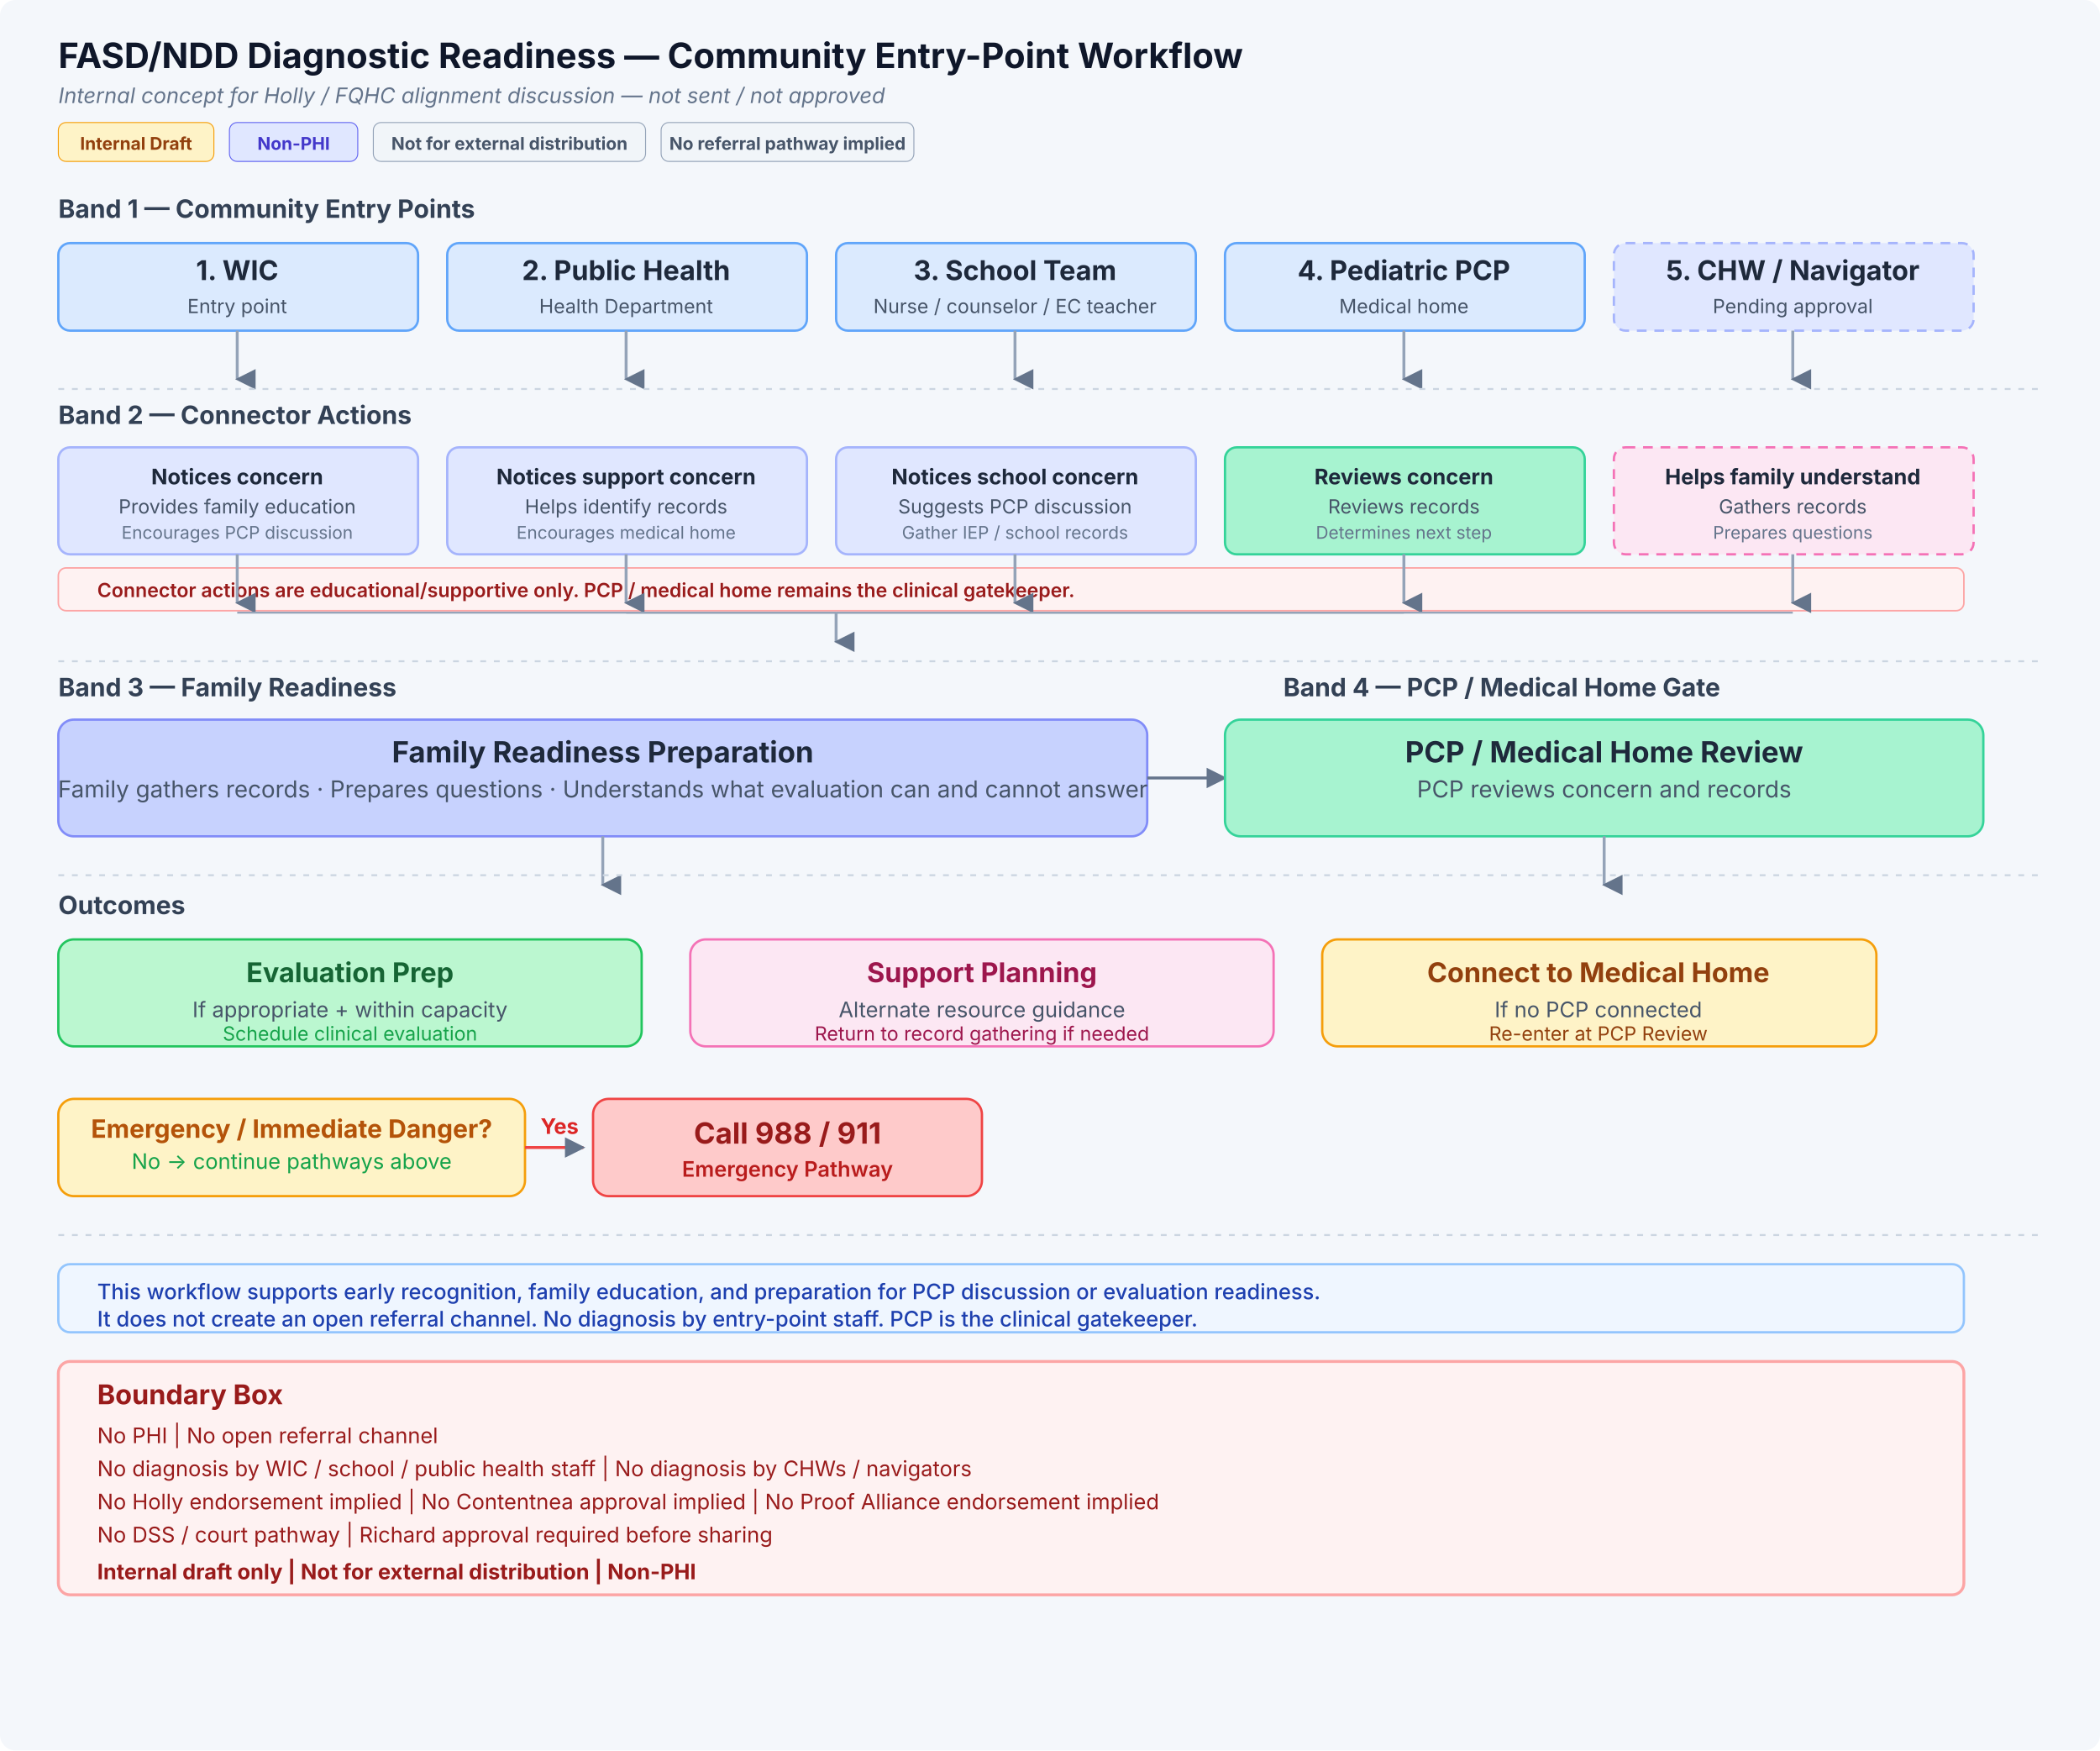
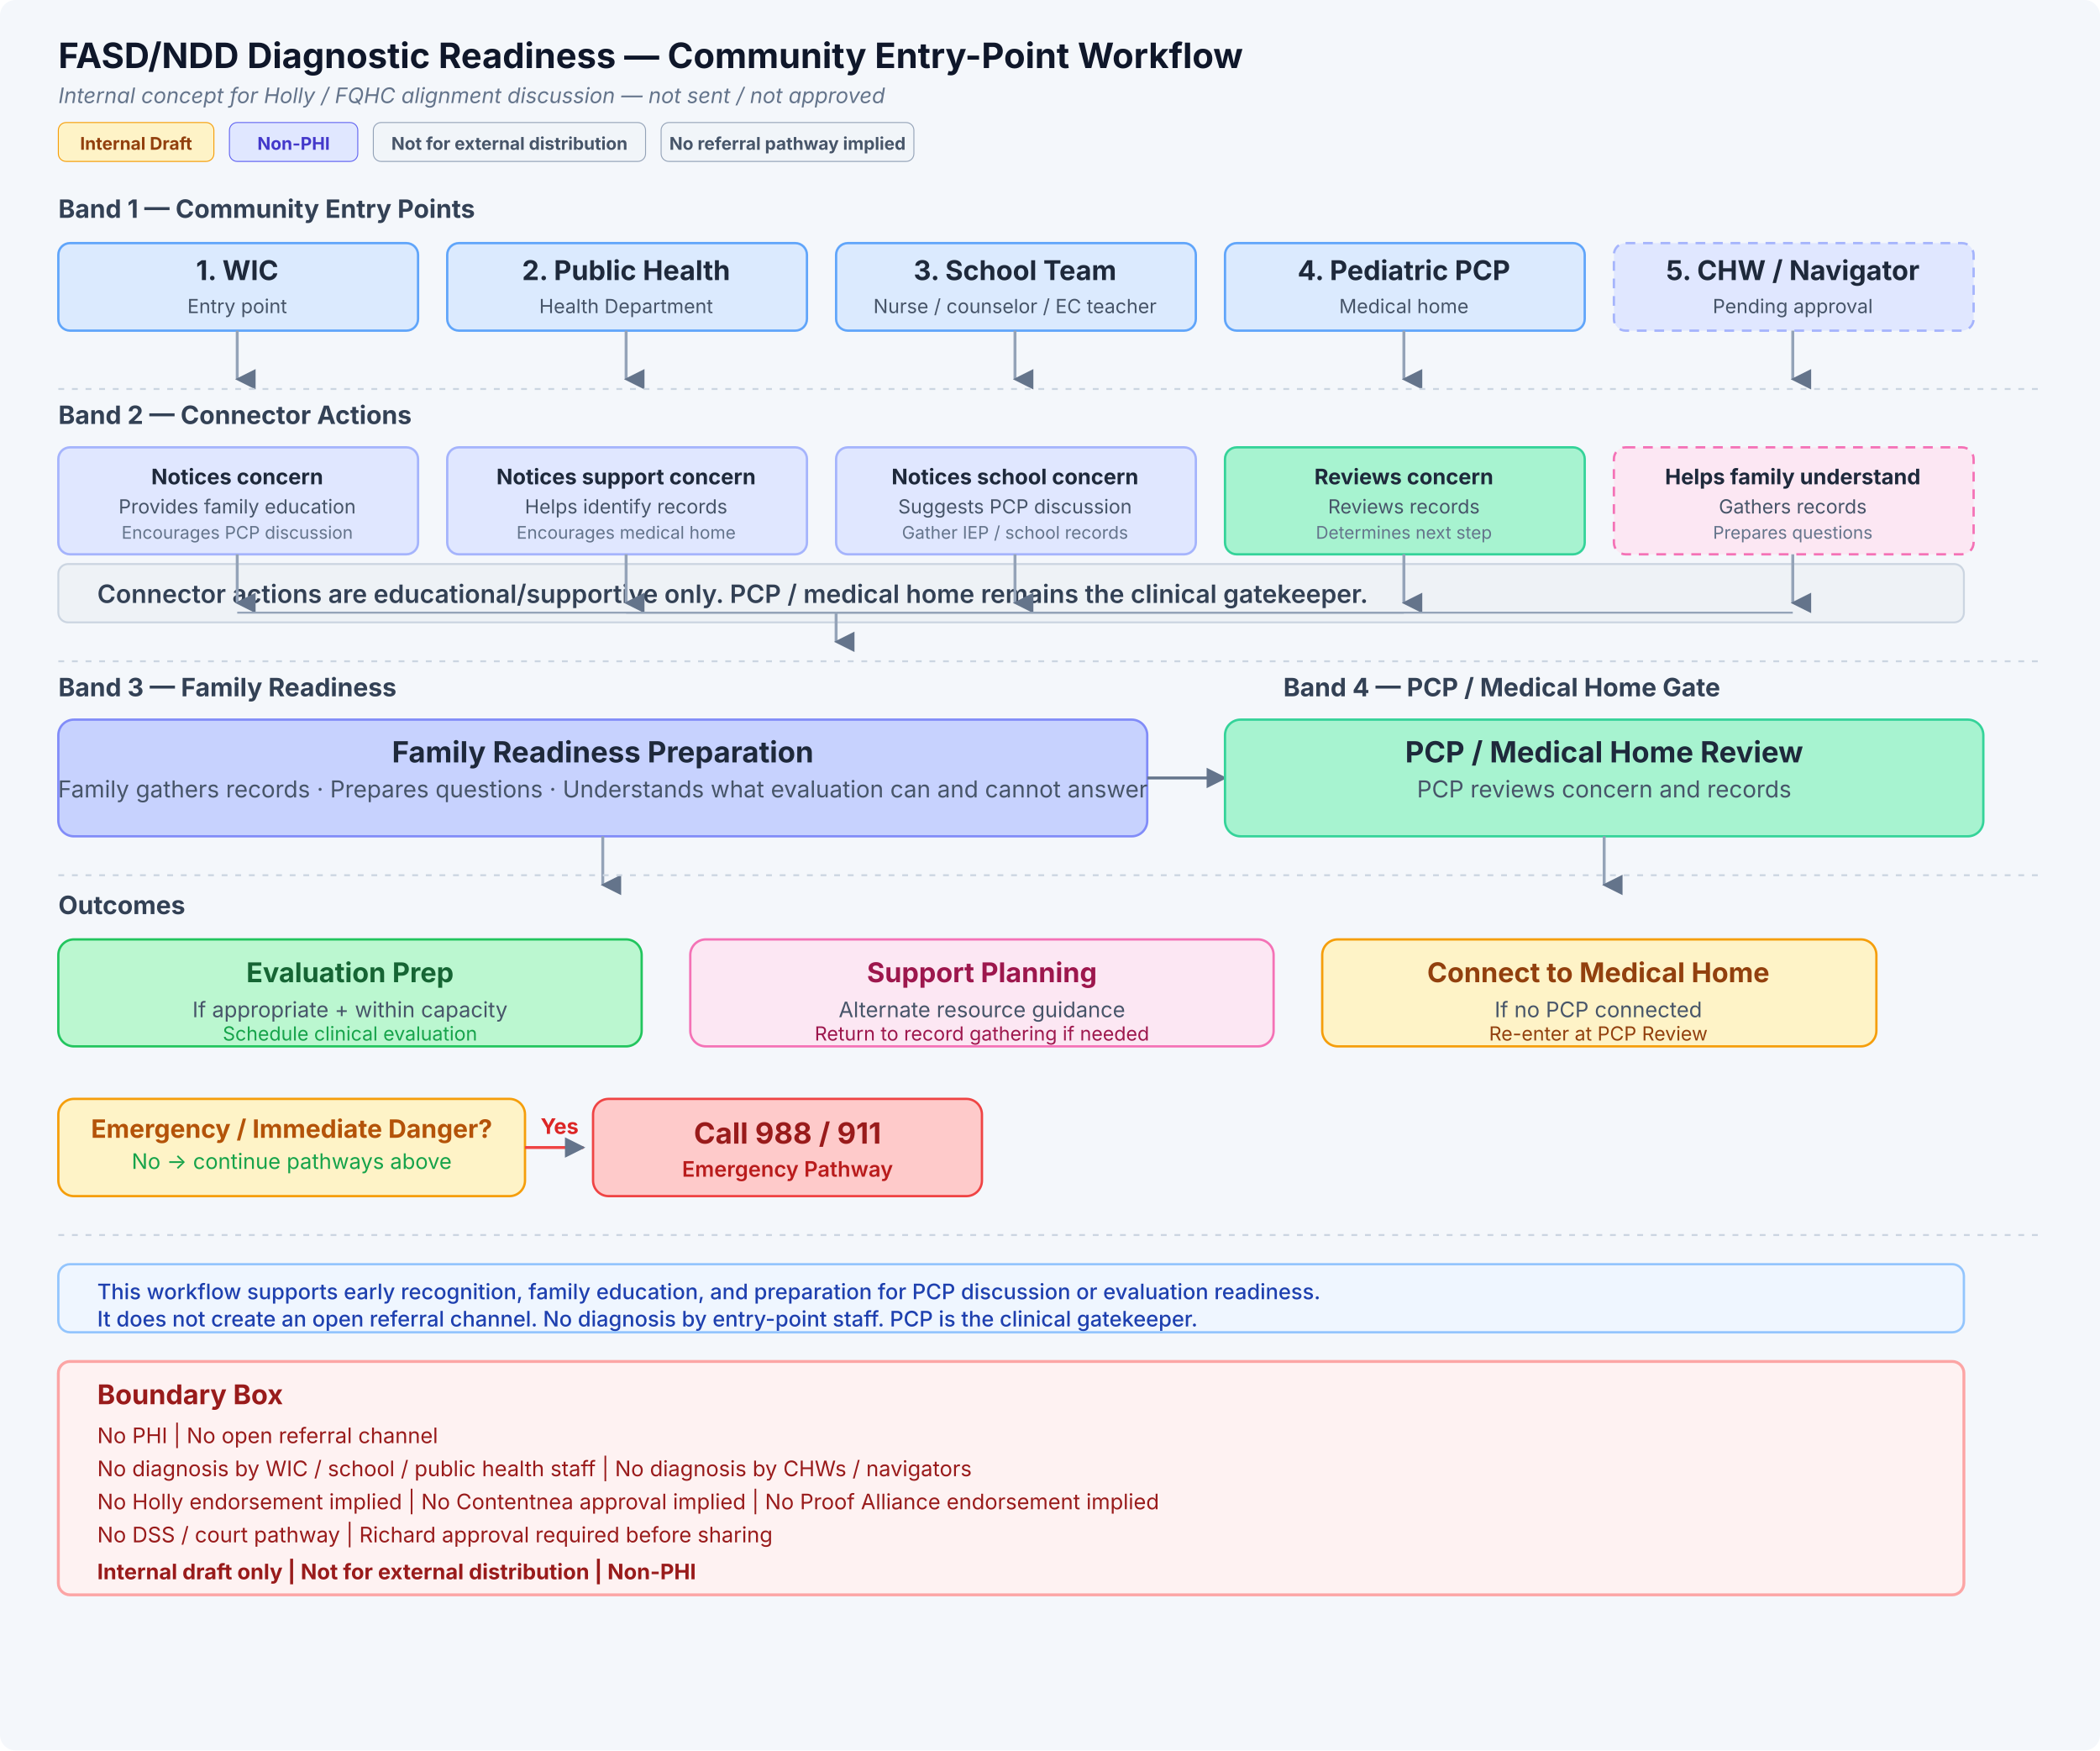
<svg xmlns="http://www.w3.org/2000/svg" viewBox="0 0 1080 900" width="1080" height="900" style="font-family: ui-sans-serif, system-ui, -apple-system, BlinkMacSystemFont, 'Segoe UI', sans-serif; background: #f4f7fb;">
  <defs>
    <marker id="a" viewBox="0 0 10 10" refX="9" refY="5" markerWidth="7" markerHeight="7" orient="auto">
      <path d="M0 0L10 5L0 10z" fill="#64748b" />
    </marker>
    <marker id="ad" viewBox="0 0 10 10" refX="5" refY="9" markerWidth="7" markerHeight="7" orient="auto">
      <path d="M0 0L10 0L5 10z" fill="#64748b" />
    </marker>
  </defs>
  <rect width="1080" height="900" fill="#f4f7fb" rx="8" />
  <text x="30" y="35" font-size="18" font-weight="700" fill="#0f172a">FASD/NDD Diagnostic Readiness — Community Entry-Point Workflow</text>
  <text x="30" y="53" font-size="11" fill="#64748b" font-style="italic">Internal concept for Holly / FQHC alignment discussion — not sent / not approved</text>
  <rect x="30" y="63" width="80" height="20" rx="4" fill="#fef3c7" stroke="#f59e0b" stroke-width="0.5" />
  <text x="70" y="77" font-size="9" font-weight="700" fill="#92400e" text-anchor="middle">Internal Draft</text>
  <rect x="118" y="63" width="66" height="20" rx="4" fill="#e0e7ff" stroke="#6366f1" stroke-width="0.5" />
  <text x="151" y="77" font-size="9" font-weight="700" fill="#4338ca" text-anchor="middle">Non-PHI</text>
  <rect x="192" y="63" width="140" height="20" rx="4" fill="#f1f5f9" stroke="#94a3b8" stroke-width="0.5" />
  <text x="262" y="77" font-size="9" font-weight="700" fill="#475569" text-anchor="middle">Not for external distribution</text>
  <rect x="340" y="63" width="130" height="20" rx="4" fill="#f1f5f9" stroke="#94a3b8" stroke-width="0.5" />
  <text x="405" y="77" font-size="9" font-weight="700" fill="#475569" text-anchor="middle">No referral pathway implied</text>
  <text x="30" y="112" font-size="13" font-weight="700" fill="#334155">Band 1 — Community Entry Points</text>
  <rect x="30" y="125" width="185" height="45" rx="6" fill="#dbeafe" stroke="#60a5fa" stroke-width="1.2" />
  <text x="122" y="144" font-size="14" font-weight="650" fill="#1e293b" text-anchor="middle">1. WIC</text>
  <text x="122" y="161" font-size="10" fill="#475569" text-anchor="middle">Entry point</text>
  <rect x="230" y="125" width="185" height="45" rx="6" fill="#dbeafe" stroke="#60a5fa" stroke-width="1.2" />
  <text x="322" y="144" font-size="14" font-weight="650" fill="#1e293b" text-anchor="middle">2. Public Health</text>
  <text x="322" y="161" font-size="10" fill="#475569" text-anchor="middle">Health Department</text>
  <rect x="430" y="125" width="185" height="45" rx="6" fill="#dbeafe" stroke="#60a5fa" stroke-width="1.2" />
  <text x="522" y="144" font-size="14" font-weight="650" fill="#1e293b" text-anchor="middle">3. School Team</text>
  <text x="522" y="161" font-size="10" fill="#475569" text-anchor="middle">Nurse / counselor / EC teacher</text>
  <rect x="630" y="125" width="185" height="45" rx="6" fill="#dbeafe" stroke="#60a5fa" stroke-width="1.2" />
  <text x="722" y="144" font-size="14" font-weight="650" fill="#1e293b" text-anchor="middle">4. Pediatric PCP</text>
  <text x="722" y="161" font-size="10" fill="#475569" text-anchor="middle">Medical home</text>
  <rect x="830" y="125" width="185" height="45" rx="6" fill="#e0e7ff" stroke="#a5b4fc" stroke-width="1.2" stroke-dasharray="5 4" />
  <text x="922" y="144" font-size="14" font-weight="650" fill="#1e293b" text-anchor="middle">5. CHW / Navigator</text>
  <text x="922" y="161" font-size="10" fill="#475569" text-anchor="middle">Pending approval</text>
  <path d="M122 170L122 195" stroke="#94a3b8" stroke-width="1.5" fill="none" marker-end="url(#ad)" />
  <path d="M322 170L322 195" stroke="#94a3b8" stroke-width="1.5" fill="none" marker-end="url(#ad)" />
  <path d="M522 170L522 195" stroke="#94a3b8" stroke-width="1.5" fill="none" marker-end="url(#ad)" />
  <path d="M722 170L722 195" stroke="#94a3b8" stroke-width="1.5" fill="none" marker-end="url(#ad)" />
  <path d="M922 170L922 195" stroke="#94a3b8" stroke-width="1.5" fill="none" marker-end="url(#ad)" />
  <path d="M30 200L1050 200" stroke="#cbd5e1" stroke-width="1" stroke-dasharray="3 4" fill="none" />
  <text x="30" y="218" font-size="13" font-weight="700" fill="#334155">Band 2 — Connector Actions</text>
  <rect x="30" y="230" width="185" height="55" rx="6" fill="#e0e7ff" stroke="#a5b4fc" stroke-width="1.2" />
  <text x="122" y="249" font-size="11" font-weight="650" fill="#1e293b" text-anchor="middle">Notices concern</text>
  <text x="122" y="264" font-size="10" fill="#475569" text-anchor="middle">Provides family education</text>
  <text x="122" y="277" font-size="9" fill="#64748b" text-anchor="middle">Encourages PCP discussion</text>
  <rect x="230" y="230" width="185" height="55" rx="6" fill="#e0e7ff" stroke="#a5b4fc" stroke-width="1.2" />
  <text x="322" y="249" font-size="11" font-weight="650" fill="#1e293b" text-anchor="middle">Notices support concern</text>
  <text x="322" y="264" font-size="10" fill="#475569" text-anchor="middle">Helps identify records</text>
  <text x="322" y="277" font-size="9" fill="#64748b" text-anchor="middle">Encourages medical home</text>
  <rect x="430" y="230" width="185" height="55" rx="6" fill="#e0e7ff" stroke="#a5b4fc" stroke-width="1.2" />
  <text x="522" y="249" font-size="11" font-weight="650" fill="#1e293b" text-anchor="middle">Notices school concern</text>
  <text x="522" y="264" font-size="10" fill="#475569" text-anchor="middle">Suggests PCP discussion</text>
  <text x="522" y="277" font-size="9" fill="#64748b" text-anchor="middle">Gather IEP / school records</text>
  <rect x="630" y="230" width="185" height="55" rx="6" fill="#a7f3d0" stroke="#34d399" stroke-width="1.2" />
  <text x="722" y="249" font-size="11" font-weight="650" fill="#1e293b" text-anchor="middle">Reviews concern</text>
  <text x="722" y="264" font-size="10" fill="#475569" text-anchor="middle">Reviews records</text>
  <text x="722" y="277" font-size="9" fill="#64748b" text-anchor="middle">Determines next step</text>
  <rect x="830" y="230" width="185" height="55" rx="6" fill="#fce7f3" stroke="#f472b6" stroke-width="1.2" stroke-dasharray="5 4" />
  <text x="922" y="249" font-size="11" font-weight="650" fill="#1e293b" text-anchor="middle">Helps family understand</text>
  <text x="922" y="264" font-size="10" fill="#475569" text-anchor="middle">Gathers records</text>
  <text x="922" y="277" font-size="9" fill="#64748b" text-anchor="middle">Prepares questions</text>
-   <rect x="30" y="292" width="980" height="22" rx="4" fill="#fef2f2" stroke="#fca5a5" stroke-width="0.8" />
-   <text x="50" y="307" font-size="10" font-weight="600" fill="#991b1b">Connector actions are educational/supportive only. PCP / medical home remains the clinical gatekeeper.</text>
+   <rect x="30" y="290" width="980" height="30" rx="5" fill="#eef2f6" stroke="#cbd5e1" stroke-width="1" />
+   <text x="50" y="310" font-size="13" font-weight="600" fill="#334155">Connector actions are educational/supportive only. PCP / medical home remains the clinical gatekeeper.</text>
  <path d="M122 285L122 310" stroke="#94a3b8" stroke-width="1.5" fill="none" marker-end="url(#ad)" />
  <path d="M322 285L322 310" stroke="#94a3b8" stroke-width="1.5" fill="none" marker-end="url(#ad)" />
  <path d="M522 285L522 310" stroke="#94a3b8" stroke-width="1.5" fill="none" marker-end="url(#ad)" />
  <path d="M722 285L722 310" stroke="#94a3b8" stroke-width="1.5" fill="none" marker-end="url(#ad)" />
  <path d="M922 285L922 310" stroke="#94a3b8" stroke-width="1.5" fill="none" marker-end="url(#ad)" />
  <path d="M122 315L430 315" stroke="#94a3b8" stroke-width="1" fill="none" />
  <path d="M322 315L430 315" stroke="#94a3b8" stroke-width="1" fill="none" />
  <path d="M722 315L430 315" stroke="#94a3b8" stroke-width="1" fill="none" />
  <path d="M922 315L430 315" stroke="#94a3b8" stroke-width="1" fill="none" />
  <path d="M430 315L430 330" stroke="#94a3b8" stroke-width="1.5" fill="none" marker-end="url(#ad)" />
  <path d="M30 340L1050 340" stroke="#cbd5e1" stroke-width="1" stroke-dasharray="3 4" fill="none" />
  <text x="30" y="358" font-size="13" font-weight="700" fill="#334155">Band 3 — Family Readiness</text>
  <rect x="30" y="370" width="560" height="60" rx="8" fill="#c7d2fe" stroke="#818cf8" stroke-width="1.2" />
  <text x="310" y="392" font-size="15" font-weight="650" fill="#1e293b" text-anchor="middle">Family Readiness Preparation</text>
  <text x="310" y="410" font-size="12" fill="#475569" text-anchor="middle">Family gathers records · Prepares questions · Understands what evaluation can and cannot answer</text>
  <path d="M590 400L630 400" stroke="#64748b" stroke-width="1.5" fill="none" marker-end="url(#a)" />
  <text x="660" y="358" font-size="13" font-weight="700" fill="#334155">Band 4 — PCP / Medical Home Gate</text>
  <rect x="630" y="370" width="390" height="60" rx="8" fill="#a7f3d0" stroke="#34d399" stroke-width="1.2" />
  <text x="825" y="392" font-size="15" font-weight="650" fill="#1e293b" text-anchor="middle">PCP / Medical Home Review</text>
  <text x="825" y="410" font-size="12" fill="#475569" text-anchor="middle">PCP reviews concern and records</text>
  <path d="M310 430L310 455" stroke="#94a3b8" stroke-width="1.5" fill="none" marker-end="url(#ad)" />
  <path d="M825 430L825 455" stroke="#94a3b8" stroke-width="1.5" fill="none" marker-end="url(#ad)" />
  <path d="M30 450L1050 450" stroke="#cbd5e1" stroke-width="1" stroke-dasharray="3 4" fill="none" />
  <text x="30" y="470" font-size="13" font-weight="700" fill="#334155">Outcomes</text>
  <rect x="30" y="483" width="300" height="55" rx="8" fill="#bbf7d0" stroke="#22c55e" stroke-width="1.2" />
  <text x="180" y="505" font-size="14" font-weight="650" fill="#166534" text-anchor="middle">Evaluation Prep</text>
  <text x="180" y="523" font-size="11" fill="#475569" text-anchor="middle">If appropriate + within capacity</text>
  <text x="180" y="535" font-size="10" fill="#16a34a" text-anchor="middle">Schedule clinical evaluation</text>
  <rect x="355" y="483" width="300" height="55" rx="8" fill="#fce7f3" stroke="#f472b6" stroke-width="1.2" />
  <text x="505" y="505" font-size="14" font-weight="650" fill="#9d174d" text-anchor="middle">Support Planning</text>
  <text x="505" y="523" font-size="11" fill="#475569" text-anchor="middle">Alternate resource guidance</text>
  <text x="505" y="535" font-size="10" fill="#9d174d" text-anchor="middle">Return to record gathering if needed</text>
  <rect x="680" y="483" width="285" height="55" rx="8" fill="#fef3c7" stroke="#f59e0b" stroke-width="1.2" />
  <text x="822" y="505" font-size="14" font-weight="650" fill="#92400e" text-anchor="middle">Connect to Medical Home</text>
  <text x="822" y="523" font-size="11" fill="#475569" text-anchor="middle">If no PCP connected</text>
  <text x="822" y="535" font-size="10" fill="#92400e" text-anchor="middle">Re-enter at PCP Review</text>
  <rect x="30" y="558" width="1080" height="0" fill="none" />
  <rect x="30" y="565" width="240" height="50" rx="8" fill="#fef3c7" stroke="#f59e0b" stroke-width="1.2" />
  <text x="150" y="585" font-size="13" font-weight="700" fill="#b45309" text-anchor="middle">Emergency / Immediate Danger?</text>
  <text x="150" y="601" font-size="11" fill="#16a34a" text-anchor="middle">No → continue pathways above</text>
  <path d="M270 590L300 590" stroke="#ef4444" stroke-width="1.5" fill="none" marker-end="url(#a)" />
  <text x="278" y="583" font-size="11" font-weight="700" fill="#dc2626">Yes</text>
  <rect x="305" y="565" width="200" height="50" rx="8" fill="#fecaca" stroke="#ef4444" stroke-width="1.2" />
  <text x="405" y="588" font-size="15" font-weight="700" fill="#991b1b" text-anchor="middle">Call 988 / 911</text>
  <text x="405" y="605" font-size="11" font-weight="600" fill="#b91c1c" text-anchor="middle">Emergency Pathway</text>
  <path d="M30 635L1050 635" stroke="#cbd5e1" stroke-width="1" stroke-dasharray="3 4" fill="none" />
  <rect x="30" y="650" width="980" height="35" rx="6" fill="#eff6ff" stroke="#93c5fd" stroke-width="1.2" />
  <text x="50" y="668" font-size="11" fill="#1e40af" font-weight="500">This workflow supports early recognition, family education, and preparation for PCP discussion or evaluation readiness.</text>
  <text x="50" y="682" font-size="11" fill="#1e40af" font-weight="500">It does not create an open referral channel. No diagnosis by entry-point staff. PCP is the clinical gatekeeper.</text>
  <rect x="30" y="700" width="980" height="120" rx="6" fill="#fef2f2" stroke="#fca5a5" stroke-width="1.5" />
  <text x="50" y="722" font-size="14" font-weight="700" fill="#991b1b">Boundary Box</text>
  <g font-size="11" fill="#991b1b">
    <text x="50" y="742">No PHI  |  No open referral channel</text>
    <text x="50" y="759">No diagnosis by WIC / school / public health staff  |  No diagnosis by CHWs / navigators</text>
    <text x="50" y="776">No Holly endorsement implied  |  No Contentnea approval implied  |  No Proof Alliance endorsement implied</text>
    <text x="50" y="793">No DSS / court pathway  |  Richard approval required before sharing</text>
    <text x="50" y="812" font-weight="700">Internal draft only  |  Not for external distribution  |  Non-PHI</text>
  </g>
</svg>
